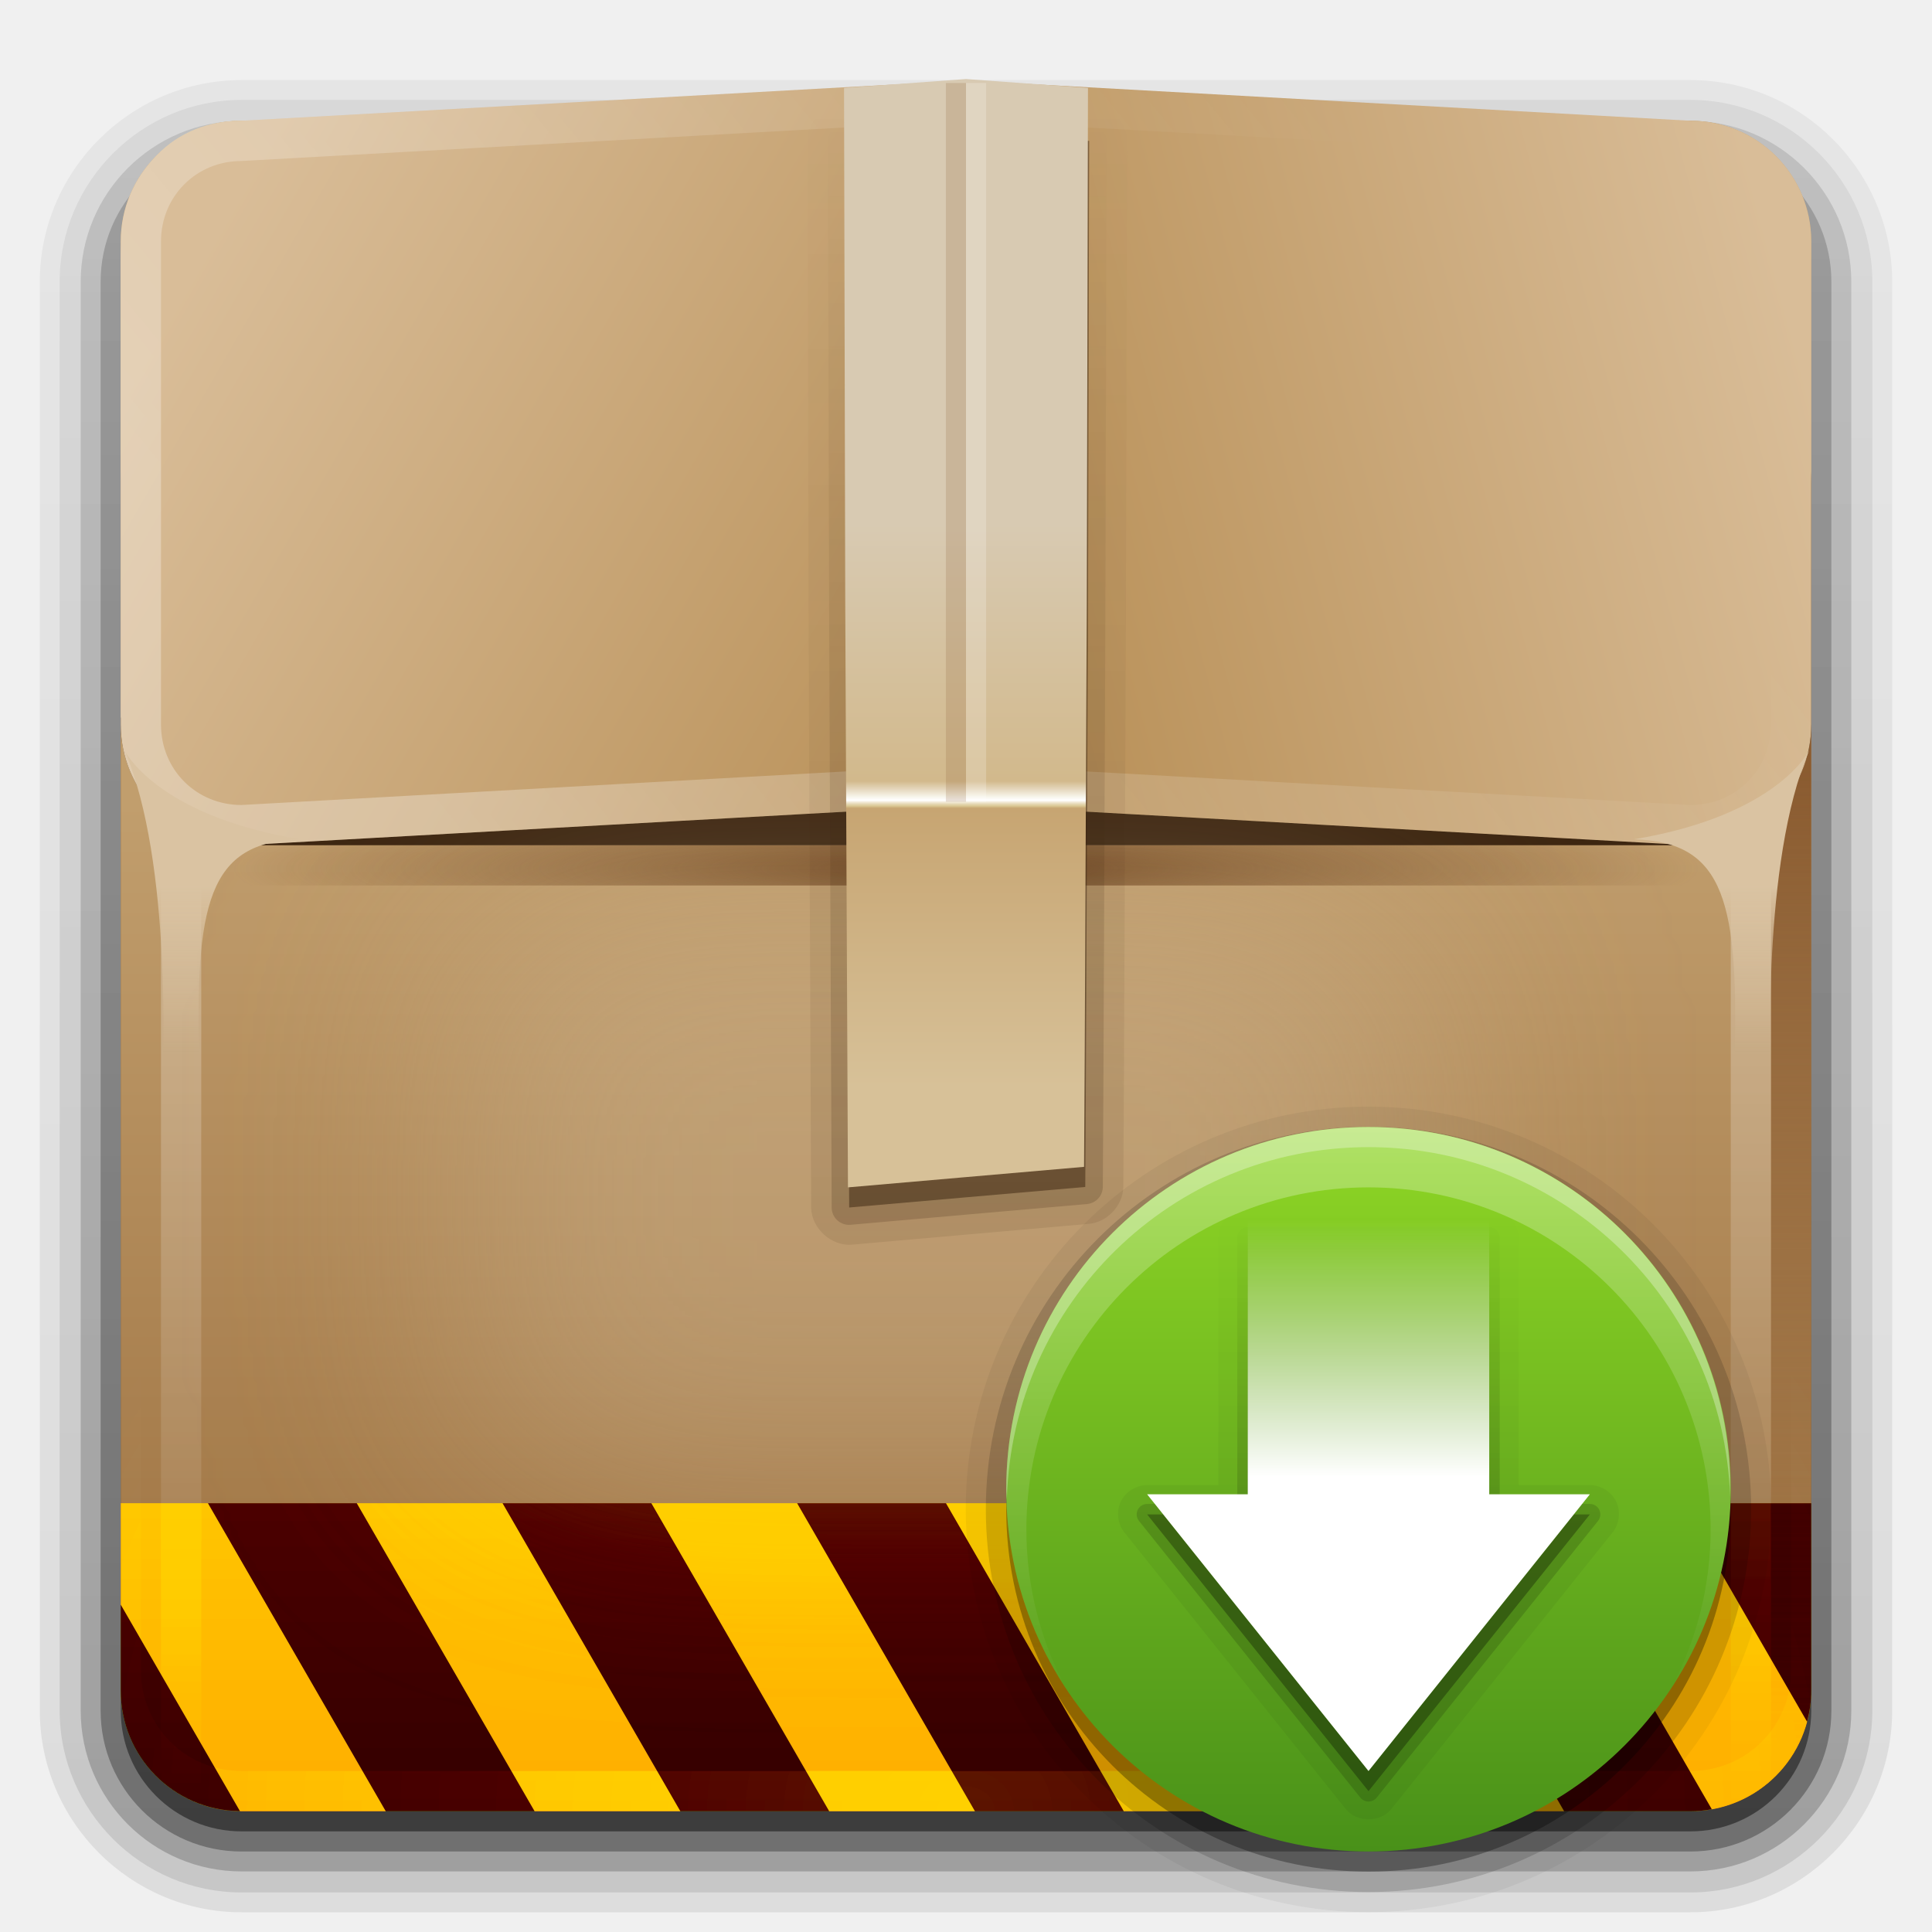
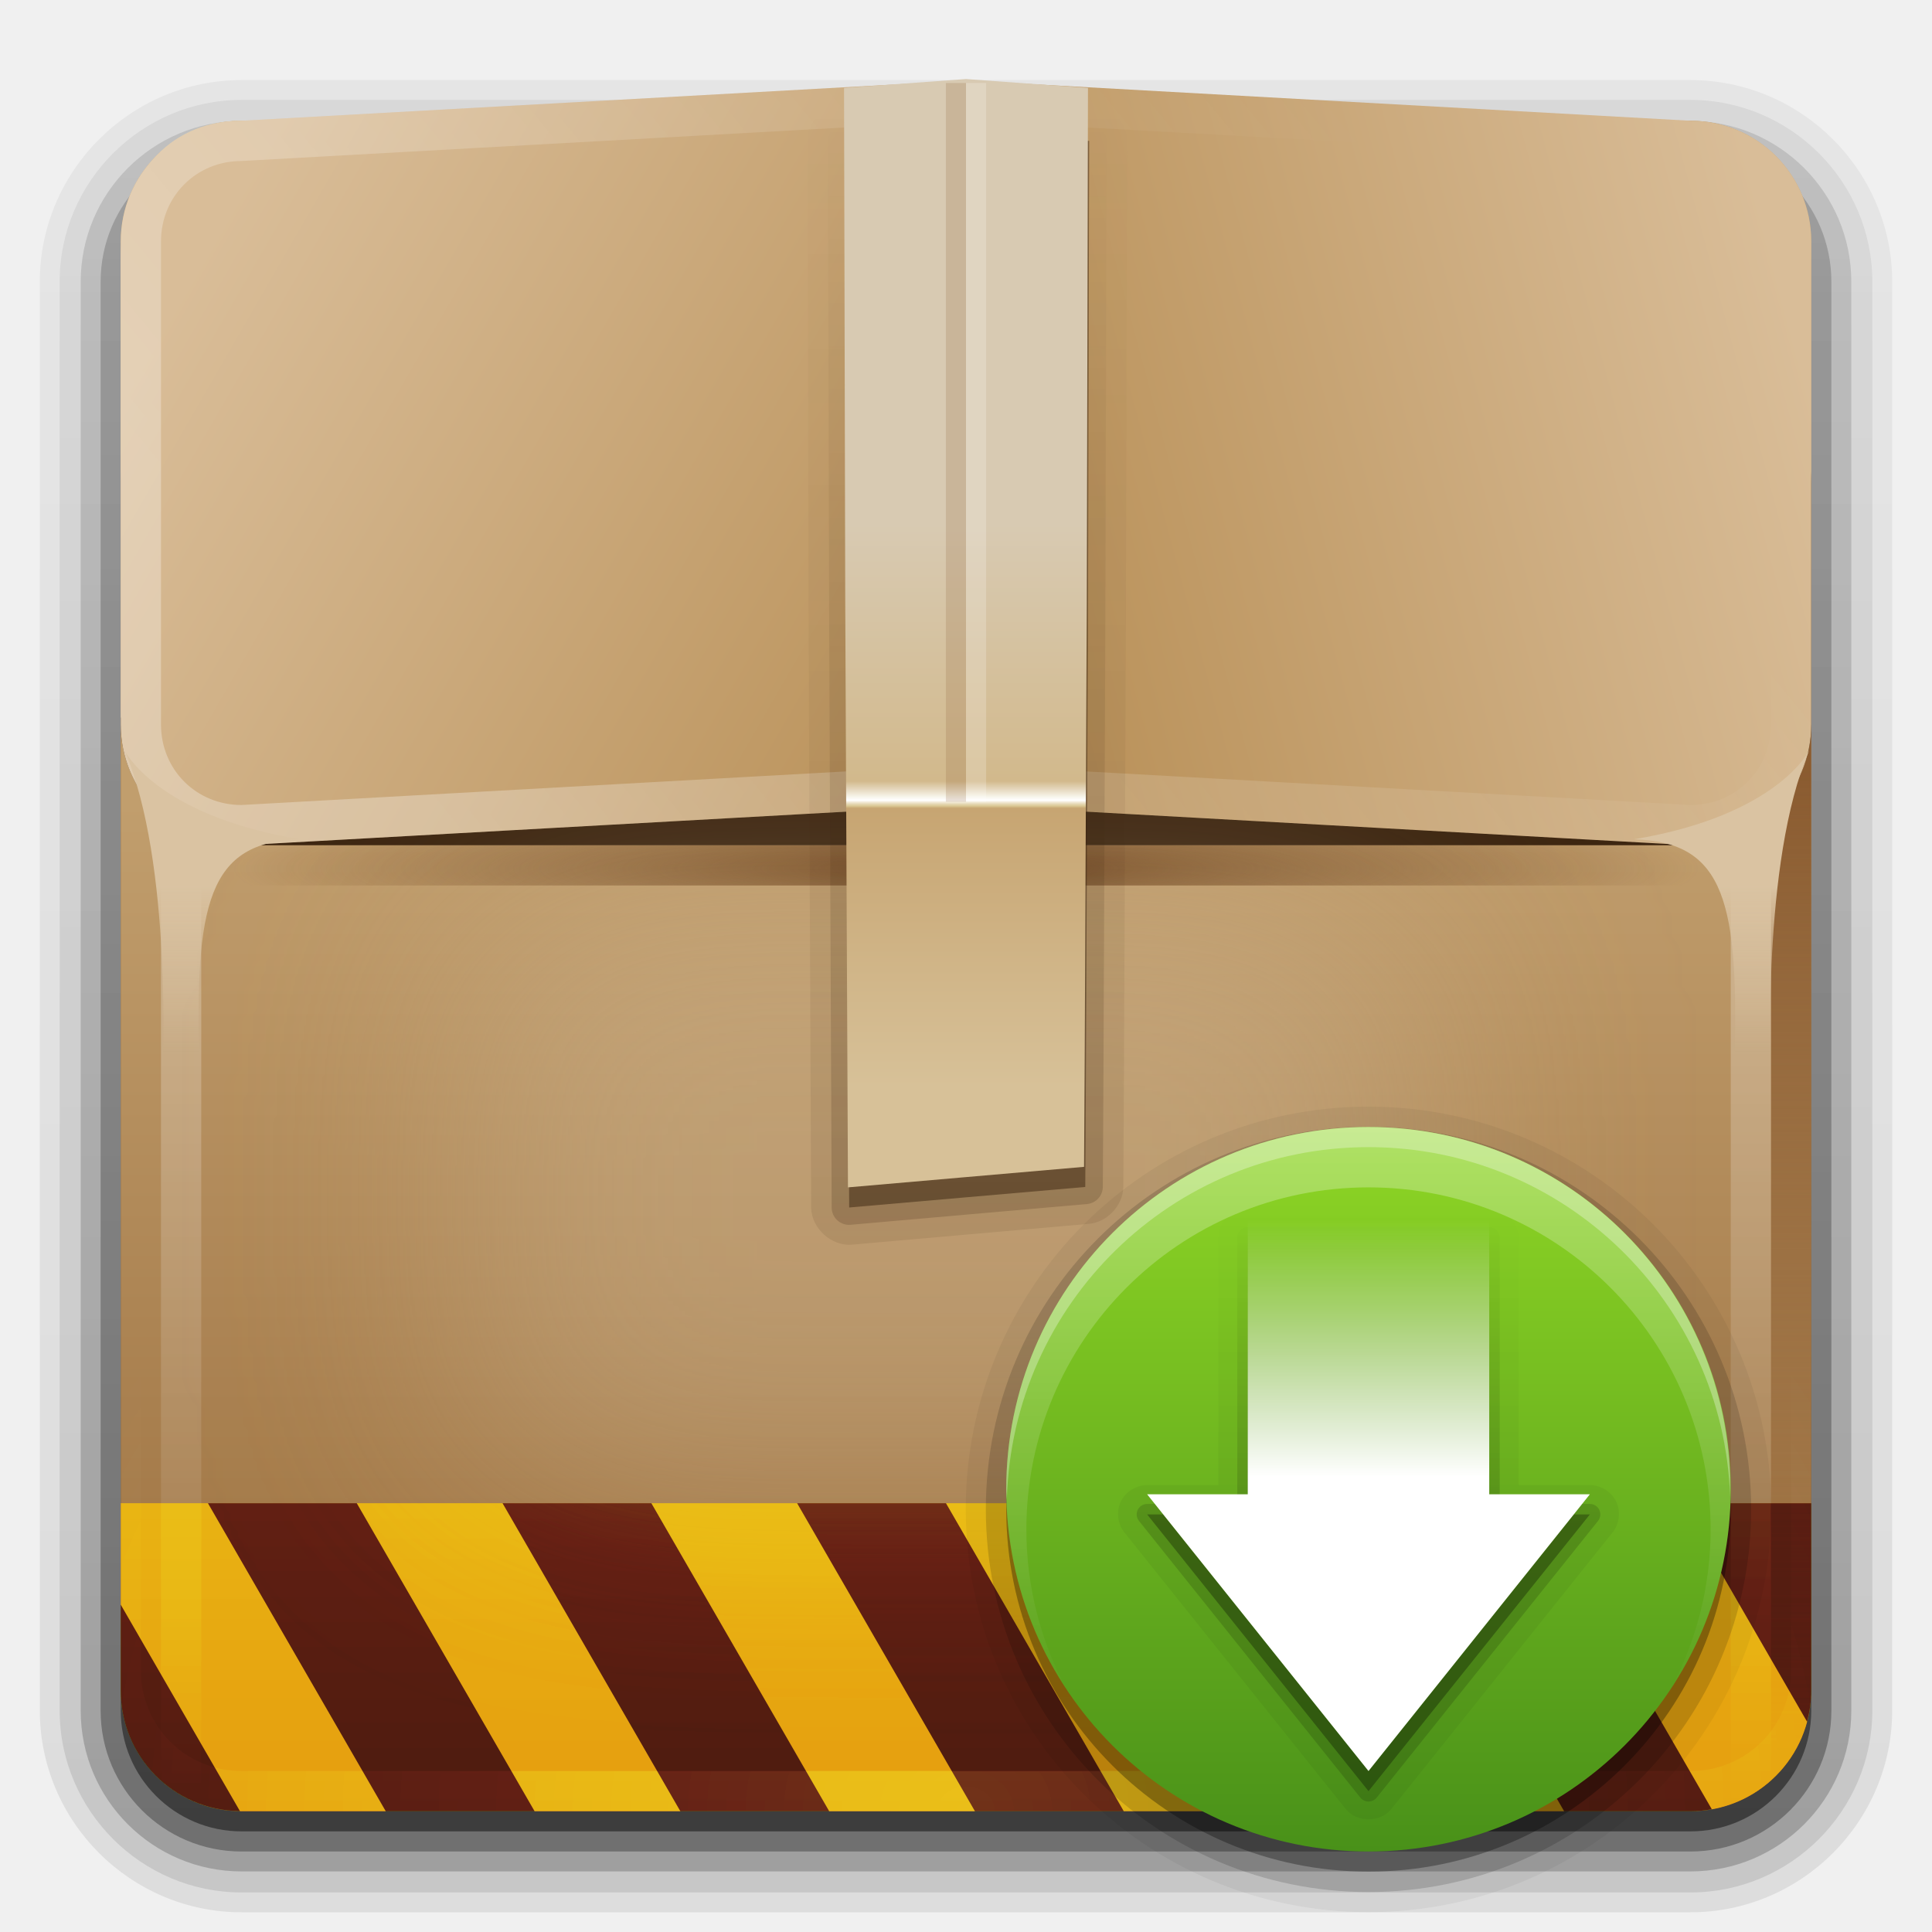
<svg xmlns="http://www.w3.org/2000/svg" xmlns:xlink="http://www.w3.org/1999/xlink" width="96" height="96" id="svg2408" version="1.0" style="display:inline">
  <defs id="defs2410">
    <linearGradient id="linearGradient3778">
      <stop style="stop-color:#499119;stop-opacity:1;" offset="0" id="stop3780" />
      <stop style="stop-color:#8fd625;stop-opacity:1;" offset="1" id="stop3782" />
    </linearGradient>
    <linearGradient id="linearGradient4426">
      <stop style="stop-color:#71461e;stop-opacity:1;" offset="0" id="stop4428" />
      <stop style="stop-color:#71461e;stop-opacity:0;" offset="1" id="stop4430" />
    </linearGradient>
    <linearGradient id="linearGradient4414">
      <stop style="stop-color:#dac3a2;stop-opacity:1;" offset="0" id="stop4416" />
      <stop style="stop-color:#dac3a2;stop-opacity:0;" offset="1" id="stop4418" />
    </linearGradient>
    <linearGradient id="linearGradient4370">
      <stop style="stop-color:#8a5b30;stop-opacity:1;" offset="0" id="stop4372" />
      <stop style="stop-color:#8a5b30;stop-opacity:0;" offset="1" id="stop4374" />
    </linearGradient>
    <linearGradient id="linearGradient4351">
      <stop style="stop-color:#ffffff;stop-opacity:0.171;" offset="0" id="stop4353" />
      <stop id="stop4359" offset="0.5" style="stop-color:#ffffff;stop-opacity:0;" />
      <stop style="stop-color:#000000;stop-opacity:0;" offset="0.51" id="stop4361" />
      <stop style="stop-color:#000000;stop-opacity:1;" offset="1" id="stop4355" />
    </linearGradient>
    <linearGradient id="linearGradient4309" gradientUnits="userSpaceOnUse" x1="52.25" y1="47.247" x2="52.25" y2="0.239">
      <stop offset="0" style="stop-color:#d8cab2;stop-opacity:1" id="stop4311" />
      <stop offset="0.457" style="stop-color:#d2b98c;stop-opacity:1" id="stop4321" />
      <stop offset="0.486" style="stop-color:#F9F7EF" id="stop4323" />
      <stop offset="0.491" style="stop-color:#FFFFFF" id="stop4325" />
      <stop offset="0.492" style="stop-color:#FBF9F4" id="stop4327" />
      <stop offset="0.495" style="stop-color:#EFE7D0" id="stop4329" />
      <stop offset="0.498" style="stop-color:#E4D6B0" id="stop4331" />
      <stop offset="0.501" style="stop-color:#DAC894" id="stop4333" />
      <stop offset="0.505" style="stop-color:#c7a572;stop-opacity:1" id="stop4335" />
      <stop offset="1" style="stop-color:#d7c198;stop-opacity:1" id="stop4347" />
    </linearGradient>
    <linearGradient id="linearGradient4301">
      <stop style="stop-color:#84572d;stop-opacity:1;" offset="0" id="stop4303" />
      <stop id="stop4305" offset="0.423" style="stop-color:#d4b78f;stop-opacity:1" />
      <stop style="stop-color:#bf9c6b;stop-opacity:0;" offset="1" id="stop4307" />
    </linearGradient>
    <linearGradient id="linearGradient4295">
      <stop id="stop4297" offset="0" style="stop-color:#b88f56;stop-opacity:1" />
      <stop id="stop4299" offset="1" style="stop-color:#d9bd98;stop-opacity:1" />
    </linearGradient>
    <linearGradient id="linearGradient4289">
      <stop id="stop4291" offset="0" style="stop-color:#996c3b;stop-opacity:1" />
      <stop id="stop4293" offset="1" style="stop-color:#c19e6d;stop-opacity:1;" />
    </linearGradient>
    <linearGradient id="linearGradient4283">
      <stop style="stop-color:#b88f56;stop-opacity:1" offset="0" id="stop4285" />
      <stop style="stop-color:#d0ae80;stop-opacity:1" offset="1" id="stop4287" />
    </linearGradient>
    <linearGradient id="linearGradient5149">
      <stop id="stop5151" offset="0" style="stop-color:#89734e;stop-opacity:1;" />
      <stop style="stop-color:#d6bb8f;stop-opacity:1;" offset="0.423" id="stop5155" />
      <stop id="stop5153" offset="1" style="stop-color:#c7ab7d;stop-opacity:0;" />
    </linearGradient>
    <linearGradient id="linearGradient5112">
      <stop style="stop-color:#decdb0;stop-opacity:1;" offset="0" id="stop5114" />
      <stop style="stop-color:#decdb0;stop-opacity:0;" offset="1" id="stop5116" />
    </linearGradient>
    <linearGradient id="linearGradient5106">
      <stop id="stop5108" offset="0" style="stop-color:#917a53;stop-opacity:1;" />
      <stop id="stop5110" offset="1" style="stop-color:#a68d63;stop-opacity:0;" />
    </linearGradient>
    <linearGradient id="linearGradient5092">
      <stop id="stop5094" offset="0" style="stop-color:#be9f6a;stop-opacity:1;" />
      <stop id="stop5096" offset="1" style="stop-color:#e5d2b2;stop-opacity:1;" />
    </linearGradient>
    <linearGradient id="linearGradient5032">
      <stop style="stop-color:#d9c690;stop-opacity:1;" offset="0" id="stop5034" />
      <stop style="stop-color:#cbb168;stop-opacity:1;" offset="1" id="stop5036" />
    </linearGradient>
    <linearGradient id="linearGradient5010">
      <stop style="stop-color:#000000;stop-opacity:1;" offset="0" id="stop5012" />
      <stop style="stop-color:#000000;stop-opacity:0;" offset="1" id="stop5014" />
    </linearGradient>
    <linearGradient y2="0.239" x2="52.25" y1="47.247" x1="52.25" gradientUnits="userSpaceOnUse" id="linearGradient3412">
      <stop id="stop3414" style="stop-color:#DDCC9D" offset="0" />
      <stop id="stop3416" style="stop-color:#DAC793" offset="0.184" />
      <stop id="stop3418" style="stop-color:#D5BF84" offset="0.415" />
      <stop id="stop3420" style="stop-color:#D6C087" offset="0.437" />
      <stop id="stop3422" style="stop-color:#D9C58F" offset="0.448" />
      <stop id="stop3424" style="stop-color:#DECD9E" offset="0.457" />
      <stop id="stop3430" style="stop-color:#F9F7EF" offset="0.486" />
      <stop id="stop3432" style="stop-color:#FFFFFF" offset="0.491" />
      <stop id="stop3434" style="stop-color:#FBF9F4" offset="0.492" />
      <stop id="stop3436" style="stop-color:#EFE7D0" offset="0.495" />
      <stop id="stop3438" style="stop-color:#E4D6B0" offset="0.498" />
      <stop id="stop3440" style="stop-color:#DAC894" offset="0.501" />
      <stop id="stop3442" style="stop-color:#D3BC7E" offset="0.505" />
      <stop id="stop3444" style="stop-color:#CDB46D" offset="0.509" />
      <stop id="stop3446" style="stop-color:#C9AD62" offset="0.515" />
      <stop id="stop3448" style="stop-color:#C7AA5B" offset="0.523" />
      <stop id="stop3450" style="stop-color:#C6A959" offset="0.544" />
      <stop id="stop3452" style="stop-color:#CDB46D" offset="0.716" />
      <stop id="stop3454" style="stop-color:#D2BB7B" offset="1" />
    </linearGradient>
    <linearGradient id="linearGradient3210">
      <stop style="stop-color:#ffffff;stop-opacity:0.39;" offset="0" id="stop3212" />
      <stop style="stop-color:#000000;stop-opacity:0.268;" offset="1" id="stop3214" />
    </linearGradient>
    <linearGradient id="linearGradient3174">
      <stop style="stop-color:#c30000;stop-opacity:1;" offset="0" id="stop3176" />
      <stop style="stop-color:#f12300;stop-opacity:1;" offset="1" id="stop3178" />
    </linearGradient>
    <linearGradient id="ButtonShadow" gradientTransform="scale(1.005865,0.994169)" x1="45.448" y1="92.54" x2="45.448" y2="7.017" gradientUnits="userSpaceOnUse">
      <stop style="stop-color:#000000;stop-opacity:1;" offset="0" id="stop3750" />
      <stop style="stop-color:#000000;stop-opacity:0.588;" offset="1" id="stop3752" />
    </linearGradient>
    <linearGradient id="linearGradient3737">
      <stop style="stop-color:#ffffff;stop-opacity:1;" offset="0" id="stop3739" />
      <stop style="stop-color:#ffffff;stop-opacity:0;" offset="1" id="stop3741" />
    </linearGradient>
    <linearGradient id="linearGradient3700">
      <stop style="stop-color:#a48a5f;stop-opacity:1;" offset="0" id="stop3702" />
      <stop style="stop-color:#dbc298;stop-opacity:1;" offset="1" id="stop3704" />
    </linearGradient>
    <linearGradient xlink:href="#linearGradient4289" id="linearGradient3706" x1="54.187" y1="90" x2="54.187" y2="39.853" gradientUnits="userSpaceOnUse" />
    <linearGradient xlink:href="#linearGradient3737" id="linearGradient3743" x1="36.357" y1="6" x2="36.357" y2="63.893" gradientUnits="userSpaceOnUse" />
    <linearGradient xlink:href="#ButtonShadow" id="linearGradient3195" x1="49.143" y1="84" x2="49.143" y2="11.991" gradientUnits="userSpaceOnUse" gradientTransform="translate(0,1)" />
    <linearGradient xlink:href="#linearGradient5106" id="linearGradient4340" x1="6.571" y1="36.527" x2="110.985" y2="36.527" gradientUnits="userSpaceOnUse" gradientTransform="translate(0,0.2525381)" />
    <radialGradient xlink:href="#linearGradient3700" id="radialGradient4351" cx="48" cy="51.893" fx="48" fy="51.893" r="42" gradientTransform="matrix(1,0,0,0.6157241,0,-0.09112655)" gradientUnits="userSpaceOnUse" spreadMethod="pad" />
    <filter id="filter4362" x="-0.312" width="1.623" y="-0.426" height="1.853" color-interpolation-filters="sRGB">
      <feGaussianBlur stdDeviation="6.212" id="feGaussianBlur4364" />
    </filter>
    <linearGradient xlink:href="#linearGradient5032" id="linearGradient5038" x1="6.5" y1="19.484" x2="48" y2="19.484" gradientUnits="userSpaceOnUse" />
    <radialGradient xlink:href="#linearGradient3700" id="radialGradient5059" gradientUnits="userSpaceOnUse" gradientTransform="matrix(1,0,0,0.6157241,0,-0.09112655)" spreadMethod="pad" cx="48" cy="51.893" fx="48" fy="51.893" r="42" />
    <linearGradient xlink:href="#linearGradient3412" id="linearGradient5070" gradientUnits="userSpaceOnUse" x1="-33.054" y1="19.484" x2="48" y2="19.484" gradientTransform="matrix(1.021277,0,0,1,-1.148936,-2.5e-4)" />
    <linearGradient xlink:href="#linearGradient5010" id="linearGradient5078" x1="48.125" y1="21" x2="6.978" y2="21" gradientUnits="userSpaceOnUse" />
    <linearGradient xlink:href="#linearGradient5010" id="linearGradient5088" gradientUnits="userSpaceOnUse" x1="48.125" y1="21" x2="6.978" y2="21" />
    <linearGradient xlink:href="#linearGradient3412" id="linearGradient5090" gradientUnits="userSpaceOnUse" gradientTransform="matrix(-1.021277,0,0,1,97.27394,-2.5e-4)" x1="-33.054" y1="19.484" x2="48" y2="19.484" />
    <linearGradient xlink:href="#linearGradient5092" id="linearGradient5100" x1="47.079" y1="32.783" x2="6.596" y2="9.41" gradientUnits="userSpaceOnUse" />
    <linearGradient xlink:href="#linearGradient5106" id="linearGradient5136" x1="90" y1="44.817" x2="23.512" y2="83.204" gradientUnits="userSpaceOnUse" />
    <linearGradient xlink:href="#linearGradient3700" id="linearGradient5142" gradientUnits="userSpaceOnUse" x1="48" y1="90" x2="48" y2="6" />
    <linearGradient xlink:href="#linearGradient4301" id="linearGradient5162" gradientUnits="userSpaceOnUse" x1="6" y1="48" x2="11.478" y2="48" gradientTransform="matrix(-1,0,0,1,95.96875,0)" />
    <linearGradient xlink:href="#linearGradient4295" id="linearGradient2489" gradientUnits="userSpaceOnUse" x1="48" y1="42" x2="6.781" y2="18.202" />
    <linearGradient xlink:href="#linearGradient4295" id="linearGradient3264" gradientUnits="userSpaceOnUse" x1="47.227" y1="29.04" x2="6.33" y2="18.082" gradientTransform="matrix(-1,0,0,1,96,0)" />
    <linearGradient xlink:href="#linearGradient4309" id="linearGradient3277" gradientUnits="userSpaceOnUse" x1="50.499" y1="19.882" x2="50.499" y2="47.295" />
    <linearGradient xlink:href="#linearGradient3737" id="linearGradient3285" x1="23.143" y1="42" x2="66.964" y2="6" gradientUnits="userSpaceOnUse" />
    <linearGradient xlink:href="#linearGradient4370" id="linearGradient4376" x1="8" y1="38.127" x2="8" y2="71.877" gradientUnits="userSpaceOnUse" />
    <linearGradient xlink:href="#linearGradient4301" id="linearGradient4380" gradientUnits="userSpaceOnUse" x1="6" y1="48" x2="11.478" y2="48" />
    <linearGradient xlink:href="#linearGradient3737" id="linearGradient4394" x1="10" y1="40.263" x2="10" y2="89.666" gradientUnits="userSpaceOnUse" />
    <linearGradient xlink:href="#linearGradient4370" id="linearGradient4400" gradientUnits="userSpaceOnUse" x1="8" y1="38.127" x2="8" y2="87.03" gradientTransform="matrix(-1,0,0,1,96,0)" />
    <linearGradient xlink:href="#linearGradient3737" id="linearGradient4402" gradientUnits="userSpaceOnUse" x1="10" y1="40.263" x2="10" y2="89.666" gradientTransform="matrix(-1,0,0,1,96,0)" />
    <linearGradient xlink:href="#linearGradient4414" id="linearGradient4420" x1="8.965" y1="44.04" x2="8.965" y2="52.263" gradientUnits="userSpaceOnUse" />
    <linearGradient xlink:href="#linearGradient4414" id="linearGradient4424" gradientUnits="userSpaceOnUse" x1="8.965" y1="44.04" x2="8.965" y2="52.263" gradientTransform="matrix(-1,0,0,1,96.08693,0)" />
    <radialGradient xlink:href="#linearGradient4426" id="radialGradient4432" cx="48" cy="73.146" fx="48" fy="73.146" r="42" gradientTransform="matrix(0.867765,0,0,0.09523809,6.34728,36.19048)" gradientUnits="userSpaceOnUse" />
    <linearGradient xlink:href="#linearGradient3778" id="linearGradient3784" x1="65.263" y1="86.106" x2="65.263" y2="50.069" gradientUnits="userSpaceOnUse" />
    <linearGradient xlink:href="#linearGradient3778" id="linearGradient3807" gradientUnits="userSpaceOnUse" x1="65.263" y1="86.106" x2="65.263" y2="50.069" gradientTransform="translate(30,0)" />
    <radialGradient xlink:href="#linearGradient3737-4" id="radialGradient3619" cx="48" cy="90.172" fx="48" fy="90.172" r="42" gradientTransform="matrix(1.157313,0,0,0.9959077,-7.551021,0.1971319)" gradientUnits="userSpaceOnUse" />
    <linearGradient id="linearGradient3737-4">
      <stop style="stop-color:#ffffff;stop-opacity:1;" offset="0" id="stop3739-1" />
      <stop style="stop-color:#ffffff;stop-opacity:0;" offset="1" id="stop3741-8" />
    </linearGradient>
    <radialGradient r="42" fy="90.172" fx="48" cy="90.172" cx="48" gradientTransform="matrix(1.157313,0,0,0.9959077,-7.551021,0.1971319)" gradientUnits="userSpaceOnUse" id="radialGradient2858" xlink:href="#linearGradient3737-4" />
    <linearGradient xlink:href="#linearGradient3778" id="linearGradient3816" gradientUnits="userSpaceOnUse" gradientTransform="matrix(0,-0.9375,0.9375,0,53.5,140.5)" x1="56" y1="72" x2="88" y2="72" />
    <linearGradient xlink:href="#linearGradient3737" id="linearGradient3820" gradientUnits="userSpaceOnUse" gradientTransform="matrix(0.625,0,0,0.625,78.5,31.25)" x1="65.263" y1="64.205" x2="65.263" y2="50.069" />
    <clipPath clipPathUnits="userSpaceOnUse" id="clipPath3823">
      <path style="fill:#ffffff;fill-opacity:1;stroke:none" d="M 108.812,58 C 107.254,58 106,59.254 106,60.812 l 0,24.375 C 106,86.746 107.254,88 108.812,88 l 24.375,0 C 134.746,88 136,86.746 136,85.188 l 0,-24.375 C 136,59.254 134.746,58 133.188,58 l -24.375,0 z m 7.188,4.5 10,0 0,8.75 5,0 -10,13.75 -10,-13.75 5,0 0,-8.75 z" id="path3825" />
    </clipPath>
    <linearGradient xlink:href="#linearGradient3778" id="linearGradient3844" x1="51.429" y1="72.786" x2="90.714" y2="72.786" gradientUnits="userSpaceOnUse" />
    <linearGradient xlink:href="#linearGradient3737" id="linearGradient3857" x1="64.321" y1="55.31" x2="64.321" y2="84.89" gradientUnits="userSpaceOnUse" gradientTransform="translate(-2,0)" />
    <linearGradient xlink:href="#linearGradient3737" id="linearGradient3871" gradientUnits="userSpaceOnUse" gradientTransform="matrix(0.625,0,0,0.625,25.5,33.25)" x1="65.263" y1="64.205" x2="65.263" y2="43.78" />
    <linearGradient xlink:href="#linearGradient5010" id="linearGradient3873" gradientUnits="userSpaceOnUse" gradientTransform="matrix(0.625,0,0,0.625,78.5,32.25)" x1="65.263" y1="64.205" x2="65.263" y2="50.069" />
    <linearGradient xlink:href="#linearGradient3737" id="linearGradient3879" gradientUnits="userSpaceOnUse" gradientTransform="matrix(0.625,0,0,0.625,85.5,33.25)" x1="65.263" y1="64.205" x2="65.263" y2="43.78" />
    <linearGradient xlink:href="#linearGradient3778" id="linearGradient3883" gradientUnits="userSpaceOnUse" x1="51.429" y1="72.786" x2="90.714" y2="72.786" gradientTransform="matrix(0,-0.9163637,0.9163637,0,61.30182,139.1273)" />
    <clipPath clipPathUnits="userSpaceOnUse" id="clipPath3894">
      <path style="fill:#ffffff;fill-opacity:1;stroke:none" d="m 128,56 c -9.941,0 -18,8.059 -18,18 0,9.941 8.059,18 18,18 9.941,0 18,-8.059 18,-18 0,-9.941 -8.059,-18 -18,-18 z m -6,4.5 12,0 0,13.75 5,0 -11,13.75 -11,-13.75 5,0 0,-13.75 z" id="path3896" />
    </clipPath>
    <linearGradient xlink:href="#linearGradient5010" id="linearGradient3908" x1="123.075" y1="75.788" x2="123.075" y2="59.879" gradientUnits="userSpaceOnUse" />
    <clipPath clipPathUnits="userSpaceOnUse" id="clipPath3924">
      <rect style="fill:#ffffff;fill-opacity:1;stroke:none" id="rect3926" width="104.762" height="65.476" x="-1.421" y="-114.722" transform="matrix(0,1,-1,0,0,0)" />
    </clipPath>
    <clipPath clipPathUnits="userSpaceOnUse" id="clipPath3871">
      <path id="path3873" d="M 0,96 0,156 l 96,0 0,-60 -96,0 z M 68,116 c 9.941,0 18,8.059 18,18 0,9.941 -8.059,18 -18,18 -9.941,0 -18,-8.059 -18,-18 0,-9.941 8.059,-18 18,-18 z" style="fill:#ffffff;fill-opacity:1;stroke:none" />
    </clipPath>
    <linearGradient xlink:href="#linearGradient3737-1" id="linearGradient3857-6" x1="64.321" y1="55.31" x2="64.321" y2="84.89" gradientUnits="userSpaceOnUse" gradientTransform="translate(-2,0)" />
    <linearGradient id="linearGradient3737-1">
      <stop style="stop-color:#ffffff;stop-opacity:1;" offset="0" id="stop3739-5" />
      <stop style="stop-color:#ffffff;stop-opacity:0;" offset="1" id="stop3741-9" />
    </linearGradient>
    <clipPath clipPathUnits="userSpaceOnUse" id="clipPath3871-0">
      <path id="path3873-2" d="M 0,96 0,156 l 96,0 0,-60 -96,0 z M 68,116 c 9.941,0 18,8.059 18,18 0,9.941 -8.059,18 -18,18 -9.941,0 -18,-8.059 -18,-18 0,-9.941 8.059,-18 18,-18 z" style="fill:#ffffff;fill-opacity:1;stroke:none" />
    </clipPath>
    <linearGradient xlink:href="#linearGradient5010" id="linearGradient3874" gradientUnits="userSpaceOnUse" x1="123.075" y1="75.788" x2="123.075" y2="59.879" />
    <linearGradient xlink:href="#linearGradient5010" id="linearGradient3878" gradientUnits="userSpaceOnUse" x1="123.075" y1="75.788" x2="123.075" y2="59.879" />
    <linearGradient xlink:href="#linearGradient5010" id="linearGradient3882" gradientUnits="userSpaceOnUse" x1="123.075" y1="75.788" x2="123.075" y2="59.879" />
    <linearGradient xlink:href="#linearGradient5010" id="linearGradient3886" gradientUnits="userSpaceOnUse" x1="123.075" y1="75.788" x2="123.075" y2="59.879" />
    <linearGradient gradientTransform="matrix(1.020061,0,0,1.020061,-5.298197,5.756205)" xlink:href="#linearGradient4309-1" id="linearGradient3277-5" gradientUnits="userSpaceOnUse" x1="50.499" y1="19.882" x2="50.499" y2="47.295" />
    <linearGradient id="linearGradient4309-1" gradientUnits="userSpaceOnUse" x1="52.25" y1="47.247" x2="52.25" y2="0.239">
      <stop offset="0" style="stop-color:#d8cab2;stop-opacity:1" id="stop4311-3" />
      <stop offset="0.457" style="stop-color:#d2b98c;stop-opacity:1" id="stop4321-4" />
      <stop offset="0.486" style="stop-color:#F9F7EF" id="stop4323-7" />
      <stop offset="0.491" style="stop-color:#FFFFFF" id="stop4325-1" />
      <stop offset="0.492" style="stop-color:#FBF9F4" id="stop4327-9" />
      <stop offset="0.495" style="stop-color:#EFE7D0" id="stop4329-7" />
      <stop offset="0.498" style="stop-color:#E4D6B0" id="stop4331-9" />
      <stop offset="0.501" style="stop-color:#DAC894" id="stop4333-5" />
      <stop offset="0.505" style="stop-color:#c7a572;stop-opacity:1" id="stop4335-2" />
      <stop offset="1" style="stop-color:#d7c198;stop-opacity:1" id="stop4347-5" />
    </linearGradient>
    <linearGradient xlink:href="#linearGradient3928" id="linearGradient3942" x1="46.796" y1="60.307" x2="46.796" y2="6.018" gradientUnits="userSpaceOnUse" />
    <linearGradient id="linearGradient3928">
      <stop style="stop-color:#3a240f;stop-opacity:1;" offset="0" id="stop3930" />
      <stop style="stop-color:#3a240f;stop-opacity:0;" offset="1" id="stop3932" />
    </linearGradient>
    <linearGradient xlink:href="#linearGradient3928" id="linearGradient3934" x1="48.401" y1="61.991" x2="48.401" y2="4.667" gradientUnits="userSpaceOnUse" />
    <linearGradient y2="90.239" x2="32.251" y1="6.132" x1="32.251" gradientTransform="matrix(1.02381,0,0,1.011905,-1.142857,-98.07143)" gradientUnits="userSpaceOnUse" id="linearGradient3026" xlink:href="#ButtonShadow-0" />
    <linearGradient id="ButtonShadow-0" gradientTransform="matrix(1.005865,0,0,0.994169,100,0)" x1="45.448" y1="92.54" x2="45.448" y2="7.017" gradientUnits="userSpaceOnUse">
      <stop style="stop-color:#000000;stop-opacity:1;" offset="0" id="stop3750-8" />
      <stop style="stop-color:#000000;stop-opacity:0.588;" offset="1" id="stop3752-5" />
    </linearGradient>
    <linearGradient xlink:href="#ButtonShadow-0" id="linearGradient3780" gradientUnits="userSpaceOnUse" gradientTransform="matrix(1.02381,0,0,1.011905,-1.142857,-98.07143)" x1="32.251" y1="6.132" x2="32.251" y2="90.239" />
    <linearGradient id="linearGradient2937" gradientTransform="matrix(1.005865,0,0,0.994169,100,0)" x1="45.448" y1="92.54" x2="45.448" y2="7.017" gradientUnits="userSpaceOnUse">
      <stop style="stop-color:#000000;stop-opacity:1;" offset="0" id="stop2939" />
      <stop style="stop-color:#000000;stop-opacity:0.588;" offset="1" id="stop2941" />
    </linearGradient>
    <linearGradient xlink:href="#ButtonShadow-0" id="linearGradient3772" gradientUnits="userSpaceOnUse" gradientTransform="matrix(1.02381,0,0,1.011905,-1.142857,-98.07143)" x1="32.251" y1="6.132" x2="32.251" y2="90.239" />
    <linearGradient id="linearGradient2944" gradientTransform="matrix(1.005865,0,0,0.994169,100,0)" x1="45.448" y1="92.54" x2="45.448" y2="7.017" gradientUnits="userSpaceOnUse">
      <stop style="stop-color:#000000;stop-opacity:1;" offset="0" id="stop2946" />
      <stop style="stop-color:#000000;stop-opacity:0.588;" offset="1" id="stop2948" />
    </linearGradient>
    <linearGradient xlink:href="#ButtonShadow-0" id="linearGradient3725" gradientUnits="userSpaceOnUse" gradientTransform="matrix(1.02381,0,0,1.011905,-1.142857,-98.07143)" x1="32.251" y1="6.132" x2="32.251" y2="90.239" />
    <linearGradient id="linearGradient2951" gradientTransform="matrix(1.005865,0,0,0.994169,100,0)" x1="45.448" y1="92.54" x2="45.448" y2="7.017" gradientUnits="userSpaceOnUse">
      <stop style="stop-color:#000000;stop-opacity:1;" offset="0" id="stop2953" />
      <stop style="stop-color:#000000;stop-opacity:0.588;" offset="1" id="stop2955" />
    </linearGradient>
    <linearGradient xlink:href="#ButtonShadow-0" id="linearGradient3721" gradientUnits="userSpaceOnUse" gradientTransform="translate(0,-97)" x1="32.251" y1="6.132" x2="32.251" y2="90.239" />
    <linearGradient id="linearGradient2958" gradientTransform="matrix(1.005865,0,0,0.994169,100,0)" x1="45.448" y1="92.54" x2="45.448" y2="7.017" gradientUnits="userSpaceOnUse">
      <stop style="stop-color:#000000;stop-opacity:1;" offset="0" id="stop2960" />
      <stop style="stop-color:#000000;stop-opacity:0.588;" offset="1" id="stop2962" />
    </linearGradient>
    <linearGradient y2="90.239" x2="32.251" y1="6.132" x1="32.251" gradientTransform="matrix(1.02381,0,0,1.011905,-1.142857,-98.07143)" gradientUnits="userSpaceOnUse" id="linearGradient2969" xlink:href="#ButtonShadow-0" />
  </defs>
  <g id="layer3" style="display:inline">
    <path style="display:inline;opacity:0.08;fill:url(#linearGradient2969);fill-opacity:1;fill-rule:nonzero;stroke:none" id="path3786" d="M 12,-95.021 C 6.489,-95.021 1.979,-90.511 1.979,-85 v 71 c 0,5.511 4.51,10.021 10.021,10.021 h 72 c 5.511,0 10.021,-4.51 10.021,-10.021 v -71 c 0,-5.511 -4.51,-10.021 -10.021,-10.021 z" transform="scale(1,-1)" />
    <path style="display:inline;opacity:0.1;fill:url(#linearGradient3780);fill-opacity:1;fill-rule:nonzero;stroke:none" id="path3778" d="m 12,-94.035 c -4.972,0 -9.035,4.064 -9.035,9.035 v 71 c 0,4.972 4.064,9.035 9.035,9.035 h 72 c 4.972,0 9.035,-4.064 9.035,-9.035 v -71 c 0,-4.972 -4.064,-9.035 -9.035,-9.035 z" transform="scale(1,-1)" />
    <path style="display:inline;opacity:0.2;fill:url(#linearGradient3772);fill-opacity:1;fill-rule:nonzero;stroke:none" id="path3770" d="m 12,-92.99 c -4.409,0 -7.99,3.581 -7.99,7.99 v 71 c 0,4.409 3.581,7.99 7.99,7.99 h 72 c 4.409,0 7.99,-3.581 7.99,-7.99 v -71 c 0,-4.409 -3.581,-7.99 -7.99,-7.99 z" transform="scale(1,-1)" />
    <rect style="display:inline;opacity:0.3;fill:url(#linearGradient3725);fill-opacity:1;fill-rule:nonzero;stroke:none" id="rect3723" width="86" height="85" x="5" y="-92" rx="7" ry="7" transform="scale(1,-1)" />
    <rect transform="scale(1,-1)" ry="6" rx="6" y="-91" x="6" height="84" width="84" id="rect3716" style="display:inline;opacity:0.45;fill:url(#linearGradient3721);fill-opacity:1;fill-rule:nonzero;stroke:none" />
  </g>
  <g id="layer1" style="display:inline">
    <path style="fill:url(#linearGradient4376);fill-opacity:1;fill-rule:nonzero;stroke:none" d="m 6,36 v 48 c 0,1.782 0.775,3.372 2,4.469 V 36 Z" id="rect5138" />
    <rect style="display:inline;fill:url(#linearGradient3706);fill-opacity:1;fill-rule:nonzero;stroke:none" id="rect2419" width="84" height="84" x="6" y="6" rx="6" ry="6" />
    <path style="fill:url(#radialGradient4432);fill-opacity:1;fill-rule:nonzero;stroke:none" d="m 6,36 v 2 c 0,3.324 2.676,6 6,6 h 72 c 3.324,0 6,-2.676 6,-6 v -2 c 0,3.324 -2.676,6 -6,6 H 12 C 8.676,42 6,39.324 6,36 Z" id="path3287" />
    <path id="path4396" d="m 90,36 v 48 c 0,1.782 -0.775,3.372 -2,4.469 V 36 Z" style="fill:url(#linearGradient4400);fill-opacity:1;fill-rule:nonzero;stroke:none" />
    <rect style="fill:#3c2510;fill-opacity:1;fill-rule:nonzero;stroke:none" id="rect2483" width="84" height="24" x="6" y="18" rx="6" ry="6" />
    <path id="path4398" d="m 88,36 v 52.469 c -0.577,0.516 -1.255,0.923 -2,1.188 V 36 Z" style="opacity:0.3;fill:url(#linearGradient4402);fill-opacity:1;fill-rule:nonzero;stroke:none" />
    <path style="opacity:0.3;fill:url(#linearGradient4394);fill-opacity:1;fill-rule:nonzero;stroke:none" d="m 8,36 v 52.469 c 0.577,0.516 1.255,0.923 2,1.188 V 36 Z" id="path4378" />
    <path style="fill:url(#linearGradient5100);fill-opacity:1;fill-rule:nonzero;stroke:none" d="M 12,6 C 8.773,6 6,8.259 6,13 v 2 20.656 l 42,0.034 V 6 H 14 Z" id="path5055" />
    <rect style="opacity:0.3;fill:#dac7a8;fill-opacity:1;fill-rule:nonzero;stroke:none;filter:url(#filter4362)" id="rect4356" width="47.856" height="34.977" x="12.753" y="41.957" rx="6" ry="6" transform="matrix(1,0,0,0.8555957,10,8.58413)" />
    <path style="fill:url(#linearGradient2489);fill-opacity:1;fill-rule:nonzero;stroke:none" d="M 12,6 C 8.676,6 6,8.676 6,12 v 24 c 0,3.324 2.676,6 6,6 L 48,40 V 4 Z" id="rect2481" />
    <path id="path3262" d="m 84,6 c 3.324,0 6,2.676 6,6 v 24 c 0,3.324 -2.676,6 -6,6 L 48,40 V 4 Z" style="fill:url(#linearGradient3264);fill-opacity:1;fill-rule:nonzero;stroke:none" />
    <path style="opacity:0.3;fill:url(#linearGradient3285);fill-opacity:1;fill-rule:nonzero;stroke:none" d="M 12,6 C 8.676,6 6,8.676 6,12 v 24 c 0,3.324 2.676,6 6,6 l 36,-2 36,2 c 3.324,0 6,-2.676 6,-6 V 12 C 90,8.676 87.324,6 84,6 L 48,4 Z m 0,2 36,-2 36,2 c 2.246,0 4,1.754 4,4 v 24 c 0,2.246 -1.754,4 -4,4 L 48,38 12,40 C 9.754,40 8,38.246 8,36 V 12 C 8,9.754 9.754,8 12,8 Z" id="rect3266" />
    <path style="fill:url(#linearGradient4420);fill-opacity:1;fill-rule:evenodd;stroke:none" d="m 6.187,37.285 c 2.399,5.556 1.894,16.036 1.894,16.036 L 9.912,53.069 C 9.66,44.861 10.354,41.831 14.9,41.704 7.731,40.509 6.187,37.285 6.187,37.285 Z" id="path4404" />
    <path id="path4422" d="m 89.9,37.285 c -2.399,5.556 -1.894,16.036 -1.894,16.036 L 86.175,53.069 C 86.427,44.861 85.733,41.831 81.187,41.704 88.356,40.509 89.9,37.285 89.9,37.285 Z" style="fill:url(#linearGradient4424);fill-opacity:1;fill-rule:evenodd;stroke:none" />
    <path id="path3615" d="M 12,90 C 8.676,90 6,87.324 6,84 V 82 14 12 c 0,-0.335 0.041,-0.651 0.094,-0.969 0.049,-0.296 0.097,-0.597 0.188,-0.875 C 6.291,10.126 6.302,10.093 6.312,10.062 6.411,9.775 6.547,9.515 6.688,9.25 6.832,8.976 7.003,8.714 7.188,8.469 7.372,8.223 7.561,7.995 7.781,7.781 8.221,7.353 8.724,6.967 9.281,6.688 9.56,6.548 9.855,6.441 10.156,6.344 9.9,6.444 9.67,6.58 9.438,6.719 c -0.007,0.004 -0.024,-0.004 -0.031,0 -0.032,0.019 -0.062,0.043 -0.094,0.062 -0.12,0.077 -0.231,0.164 -0.344,0.25 -0.106,0.081 -0.213,0.161 -0.312,0.25 C 8.478,7.443 8.309,7.627 8.156,7.812 8.049,7.943 7.938,8.078 7.844,8.219 7.819,8.257 7.805,8.305 7.781,8.344 7.716,8.447 7.651,8.548 7.594,8.656 7.493,8.851 7.388,9.072 7.312,9.281 7.305,9.303 7.289,9.322 7.281,9.344 7.249,9.436 7.245,9.531 7.219,9.625 7.188,9.732 7.148,9.828 7.125,9.938 7.052,10.279 7,10.636 7,11 v 2 68 2 c 0,2.782 2.218,5 5,5 h 2 68 2 c 2.782,0 5,-2.218 5,-5 V 81 13 11 C 89,10.636 88.948,10.279 88.875,9.938 88.831,9.731 88.787,9.54 88.719,9.344 88.711,9.322 88.695,9.303 88.688,9.281 88.625,9.108 88.549,8.914 88.469,8.75 88.427,8.667 88.39,8.58 88.344,8.5 88.289,8.403 88.217,8.312 88.156,8.219 88.062,8.078 87.951,7.943 87.844,7.812 87.701,7.638 87.541,7.466 87.375,7.312 87.364,7.302 87.355,7.291 87.344,7.281 87.205,7.156 87.059,7.047 86.906,6.938 86.804,6.864 86.702,6.784 86.594,6.719 c -0.007,-0.004 -0.024,0.004 -0.031,0 -0.232,-0.139 -0.463,-0.275 -0.719,-0.375 0.302,0.097 0.596,0.204 0.875,0.344 0.557,0.279 1.06,0.666 1.5,1.094 0.22,0.214 0.409,0.442 0.594,0.688 0.184,0.246 0.355,0.508 0.5,0.781 0.14,0.265 0.276,0.525 0.375,0.812 0.01,0.031 0.021,0.063 0.031,0.094 0.09,0.278 0.139,0.579 0.188,0.875 C 89.959,11.349 90,11.665 90,12 v 2 68 2 c 0,3.324 -2.676,6 -6,6 z" style="opacity:0.2;fill:url(#radialGradient2858);fill-opacity:1;fill-rule:nonzero;stroke:none" />
    <path id="path5008" d="M 54.12,7 H 42 L 42.06,31.062 42.195,60 47.882,59.505 53.926,58.98 53.958,53.429 54.06,31.062 54.12,7 Z" style="display:inline;opacity:0.5;fill:#3a240f;fill-opacity:1" />
    <path style="display:inline;opacity:0.1;fill:url(#linearGradient3934);fill-opacity:1" id="path3926" d="m 42,5.119 0.092,0.004 c -0.113,-0.01 -0.227,-0.01 -0.34,0 a 1.006,1.006 0 0 0 -0.074,0.01 c -0.88,0.148 -1.584,1.005 -1.559,1.896 l 0.062,24.035 a 1.006,1.006 0 0 0 0,0.002 l 0.125,28.938 a 1.006,1.006 0 0 0 0,0.014 c 0.018,1.022 1.013,1.918 2.031,1.828 l 5.688,-0.5 6.031,-0.529 c 0.929,-0.053 1.744,-0.898 1.762,-1.828 a 1.006,1.006 0 0 0 0,-0.014 l 0.031,-5.531 a 1.006,1.006 0 0 0 0,-0.002 l 0.094,-22.375 a 1.006,1.006 0 0 0 0,-0.002 l 0.062,-24.049 C 56.021,6.019 55.106,5.104 54.109,5.119 Z" />
    <path style="display:inline;opacity:0.2;fill:url(#linearGradient3942);fill-opacity:1" id="path3922" d="m 42,6.139 a 0.862,0.862 0 0 0 -0.861,0.863 l 0.062,24.062 a 0.862,0.862 0 0 0 0,0.002 l 0.125,28.938 a 0.862,0.862 0 0 0 0.938,0.855 l 5.688,-0.5 6.062,-0.531 a 0.862,0.862 0 0 0 0.785,-0.855 l 0.031,-5.531 0.094,-22.375 a 0.862,0.862 0 0 0 0,-0.002 l 0.062,-24.062 A 0.862,0.862 0 0 0 54.125,6.139 Z" />
    <path style="display:inline;fill:url(#linearGradient3277-5);fill-opacity:1" d="M 54.06,4.369 48,3.927 41.94,4.369 42,30.062 42.135,59 l 5.687,-0.495 6.044,-0.525 0.033,-5.551 0.102,-22.367 0.06,-25.694 z" id="polygon120" />
    <rect style="display:inline;opacity:0.2;fill:#8d6137;fill-opacity:1;fill-rule:nonzero;stroke:none" id="rect4363" width="1" height="35.714" x="47" y="4.125" />
    <rect y="4.125" x="48" height="35.714" width="1" id="rect4365" style="display:inline;opacity:0.2;fill:#ffffff;fill-opacity:1;fill-rule:nonzero;stroke:none" />
  </g>
-   <g id="layer2" style="display:inline;opacity:1;mix-blend-mode:overlay;fill:#ff5555;stroke:#ff2a2a">
+   <g id="layer2" style="display:inline;opacity:0.75;mix-blend-mode:overlay;fill:#ff5555;stroke:#ff2a2a">
    <g id="g4072" style="mix-blend-mode:lighten">
      <path id="rect1381" style="fill:#ffcc00;fill-opacity:1;stroke:none" d="M 6,74.693 V 84 c 0,3.324 2.676,6 6,6 h 72 c 3.324,0 6,-2.676 6,-6 v -9.307 z" />
      <path id="rect3719" style="display:inline;fill:#000000;fill-opacity:1;stroke:none" d="M 10.332,74.693 19.168,90 h 7.396 L 17.727,74.693 Z m 14.639,0 L 33.807,90 h 7.396 L 32.365,74.693 Z m 14.637,0 L 48.445,90 h 7.395 L 47.004,74.693 Z m 14.639,0 L 63.084,90 h 7.395 L 61.641,74.693 Z m 14.637,0 L 77.721,90 H 84 c 0.362,0 0.715,-0.037 1.059,-0.098 L 76.279,74.693 Z m 14.639,0 6.27,10.859 C 89.923,85.057 90,84.538 90,84 V 74.693 Z M 6,79.736 V 84 c 0,3.298 2.636,5.955 5.924,5.996 z" />
    </g>
  </g>
  <g id="layer6" style="display:inline">
    <g id="g4591">
      <path style="display:inline;opacity:0.05;fill:#000000;fill-opacity:1;stroke:none" id="path3950" d="m 68,115.988 c -11.06,0 -20.012,8.952 -20.012,20.012 0,11.06 8.952,20.012 20.012,20.012 11.06,0 20.012,-8.952 20.012,-20.012 0,-11.06 -8.952,-20.012 -20.012,-20.012 z" transform="translate(0,-61)" />
      <path style="display:inline;opacity:0.15;fill:#000000;fill-opacity:1;stroke:none" id="path3946" d="m 68,116.986 c -10.516,0 -19.014,8.498 -19.014,19.014 0,10.516 8.498,19.014 19.014,19.014 10.516,0 19.014,-8.498 19.014,-19.014 0,-10.516 -8.498,-19.014 -19.014,-19.014 z" transform="translate(0,-61)" />
      <rect style="display:inline;opacity:0.31;fill:#000000;fill-opacity:1;stroke:none" id="rect3859" width="36" height="36" x="50" y="118" rx="18" ry="18" clip-path="url(#clipPath3871-0)" transform="translate(0,-61)" />
      <circle style="fill:url(#linearGradient3844);fill-opacity:1;stroke:none" id="path3836" transform="matrix(0,-0.9163637,0.9163637,0,1.301818,139.1273)" cx="71.071" cy="72.786" r="19.643" />
      <path style="display:inline;opacity:0.05;fill:url(#linearGradient3886);fill-opacity:1;fill-rule:nonzero;stroke:none" id="path3884" d="m 122,60.041 0.057,0.002 c -0.021,-0.001 -0.042,3.6e-4 -0.062,0 -0.058,-0.004 -0.118,-0.004 -0.176,0 a 0.928,0.928 0 0 0 -0.145,0.02 c -0.66,0.146 -1.165,0.807 -1.133,1.482 v 12.246 h -3.537 c -0.543,-0.002 -1.075,0.329 -1.311,0.818 -0.236,0.489 -0.163,1.112 0.178,1.535 l 10.998,13.748 c 0.541,0.678 1.724,0.677 2.264,-0.002 l 10.996,-13.746 c 0.34,-0.423 0.413,-1.046 0.178,-1.535 -0.236,-0.489 -0.767,-0.82 -1.311,-0.818 h -3.537 V 61.523 c 0.019,-0.781 -0.701,-1.502 -1.482,-1.482 z" transform="translate(-60)" />
      <path style="display:inline;opacity:0.3;fill:url(#linearGradient3908);fill-opacity:1;fill-rule:nonzero;stroke:none" d="m 122,61.5 v 13.75 h -5 L 128,89 139,75.25 h -5 V 61.5 Z" id="path3886" clip-path="url(#clipPath3894)" transform="translate(-60)" />
      <path style="display:inline;opacity:0.15;fill:url(#linearGradient3878);fill-opacity:1;fill-rule:nonzero;stroke:none" id="path3876" d="M 122,60.98 A 0.519,0.519 0 0 0 121.48,61.5 V 74.73 H 117 a 0.519,0.519 0 0 0 -0.404,0.844 l 11,13.75 a 0.519,0.519 0 0 0 0.809,0 l 11,-13.75 A 0.519,0.519 0 0 0 139,74.73 h -4.48 V 61.5 A 0.519,0.519 0 0 0 134,60.98 Z" transform="translate(-60)" />
      <path id="path3867" d="M 62,60.5 V 74.25 H 57 L 68,88 79,74.25 H 74 V 60.5 Z" style="display:inline;fill:url(#linearGradient3871);fill-opacity:1;fill-rule:nonzero;stroke:none" />
      <g style="display:inline" id="g4106">
        <path id="path3846" d="m 68,56 c -9.941,0 -18,8.059 -18,18 0,3.662 1.091,7.064 2.969,9.906 C 51.722,81.542 51,78.859 51,76 c 0,-9.389 7.611,-17 17,-17 9.389,0 17,7.611 17,17 0,2.859 -0.722,5.542 -1.969,7.906 C 84.909,81.064 86,77.662 86,74 86,64.059 77.941,56 68,56 Z" style="opacity:0.3;fill:url(#linearGradient3857-6);fill-opacity:1;stroke:none" />
        <path id="path4097" d="m 68,56 c -9.941,0 -18,8.059 -18,18 0,0.169 0.027,0.333 0.031,0.5 C 50.298,64.792 58.227,57 68,57 c 9.731,0 17.637,7.725 17.969,17.375 v -1 C 85.637,63.725 77.731,56 68,56 Z" style="display:inline;opacity:0.3;fill:#ffffff;fill-opacity:1;stroke:none" />
      </g>
    </g>
  </g>
</svg>
